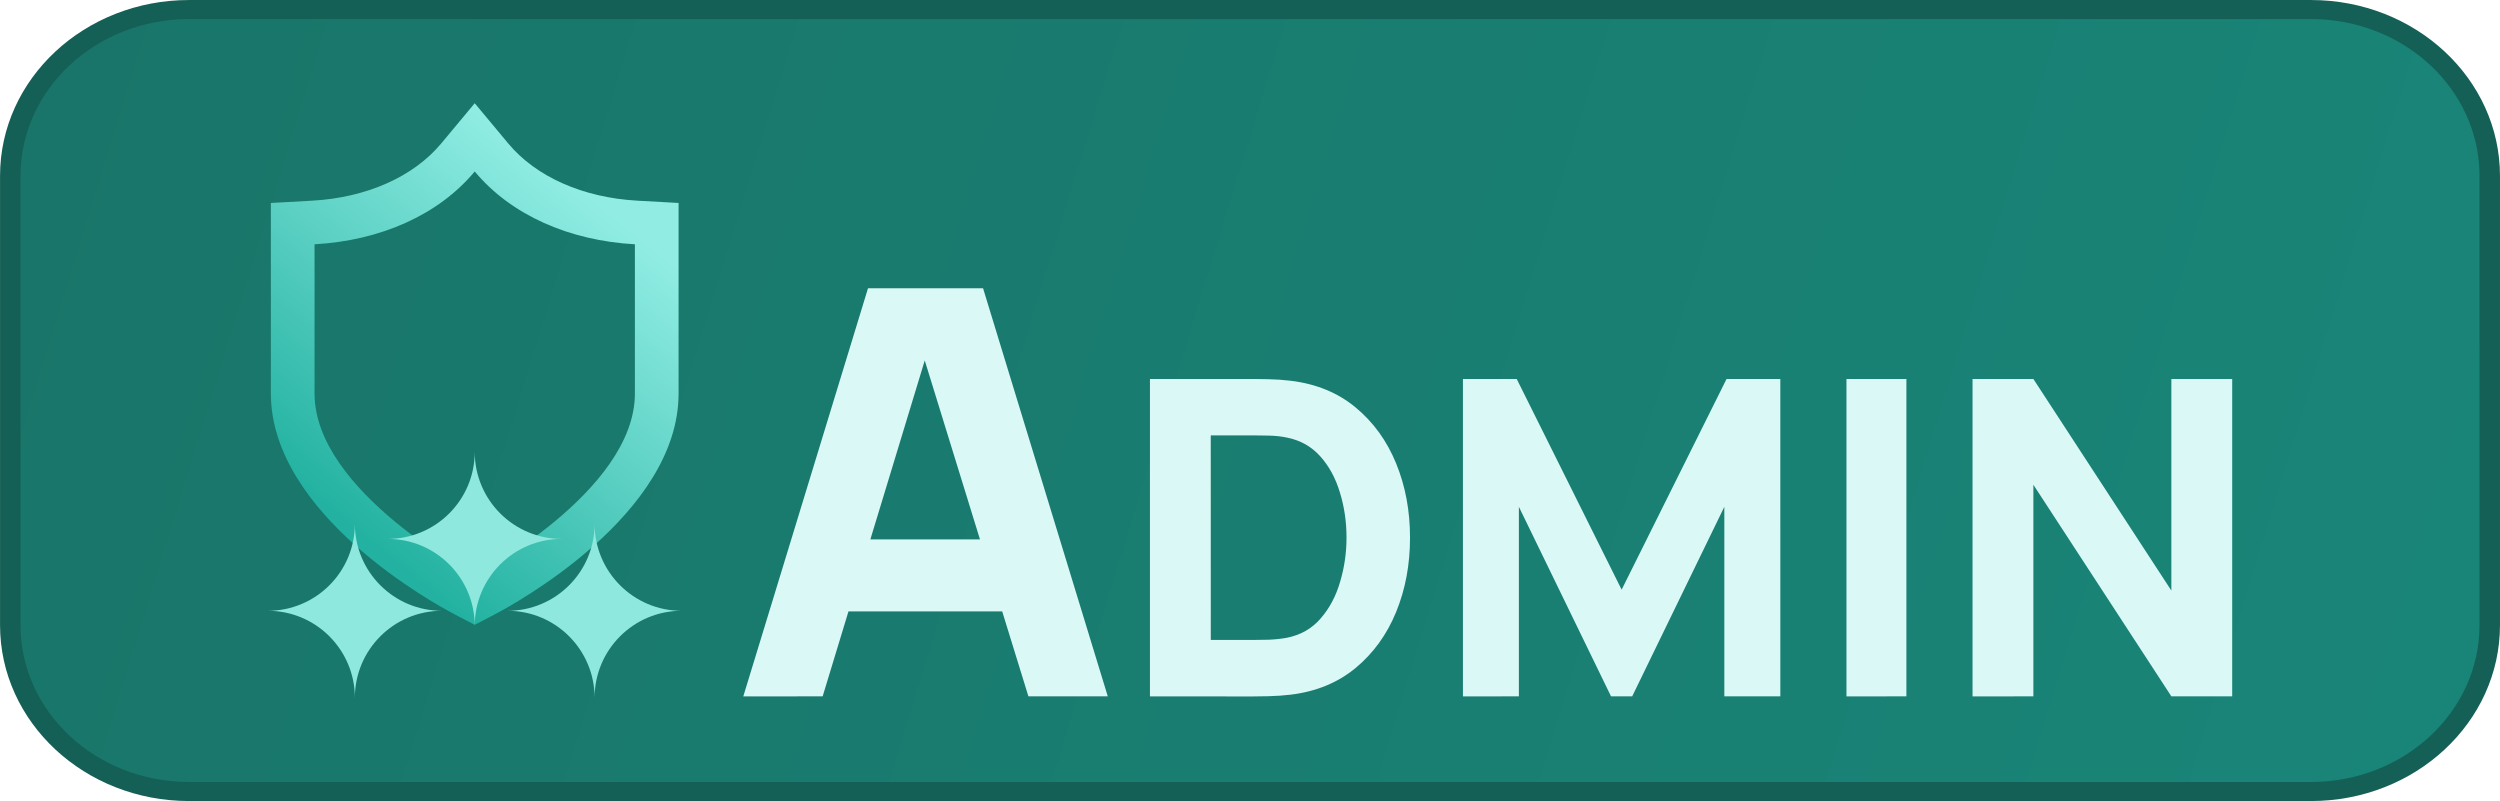
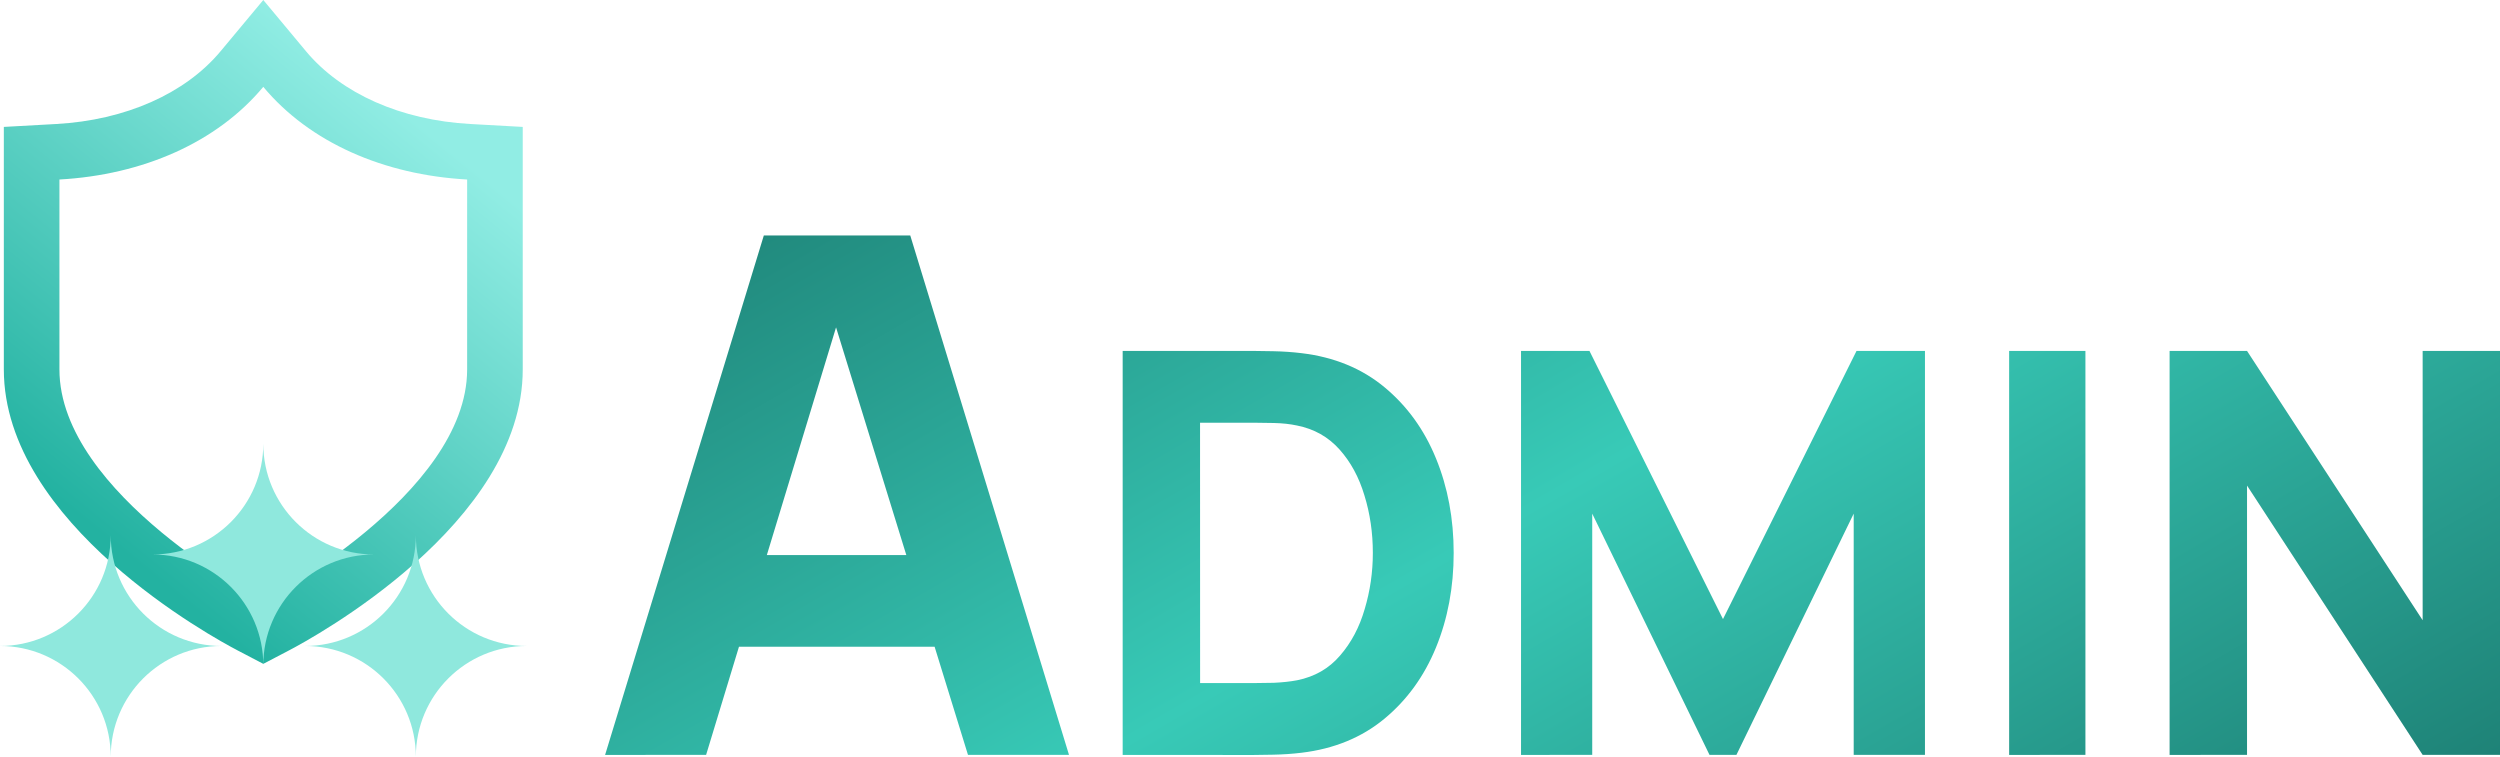
- <svg xmlns="http://www.w3.org/2000/svg" xmlns:xlink="http://www.w3.org/1999/xlink" width="28.009mm" height="8.974mm" viewBox="0 0 28.009 8.974" version="1.1" id="svg1">
+ <svg xmlns="http://www.w3.org/2000/svg" xmlns:xlink="http://www.w3.org/1999/xlink" width="22.007mm" height="6.661mm" viewBox="0 0 22.007 6.661" version="1.1" id="svg1">
  <defs id="defs1">
+     <linearGradient id="linearGradient3">
+       <stop style="stop-color:#156960;stop-opacity:1;" offset="0" id="stop4" />
+       <stop style="stop-color:#38cab7;stop-opacity:1;" offset="0.5" id="stop6" />
+       <stop style="stop-color:#156960;stop-opacity:1;" offset="1" id="stop5" />
+     </linearGradient>
    <linearGradient id="linearGradient49">
      <stop style="stop-color:#23b2a1;stop-opacity:1;" offset="0" id="stop49" />
      <stop style="stop-color:#91ede4;stop-opacity:1;" offset="1" id="stop50" />
-     </linearGradient>
-     <linearGradient id="linearGradient4">
-       <stop style="stop-color:#197569;stop-opacity:1;" offset="0" id="stop3" />
-       <stop style="stop-color:#198578;stop-opacity:1;" offset="1" id="stop4" />
    </linearGradient>
    <linearGradient id="swatch61">
      <stop style="stop-color:#197569;stop-opacity:1;" offset="0" id="stop61" />
    </linearGradient>
    <linearGradient id="linearGradient57">
      <stop style="stop-color:#ffffff;stop-opacity:1;" offset="0" id="stop57" />
      <stop style="stop-color:#ffffff;stop-opacity:0;" offset="1" id="stop58" />
    </linearGradient>
    <linearGradient xlink:href="#linearGradient57" id="linearGradient58" x1="55.894" y1="256" x2="456.107" y2="256" gradientUnits="userSpaceOnUse" />
-     <linearGradient xlink:href="#linearGradient4" id="linearGradient61" gradientUnits="userSpaceOnUse" x1="22.421" y1="37.591" x2="51.74" y2="45.998" />
    <linearGradient xlink:href="#linearGradient49" id="linearGradient62" gradientUnits="userSpaceOnUse" x1="130.069" y1="411.512" x2="381.932" y2="100.488" />
    <linearGradient xlink:href="#linearGradient49" id="linearGradient63" gradientUnits="userSpaceOnUse" x1="130.069" y1="411.512" x2="381.932" y2="100.488" />
+     <linearGradient xlink:href="#linearGradient3" id="linearGradient5" x1="122.037" y1="28.838" x2="138.47" y2="57.301" gradientUnits="userSpaceOnUse" />
+     <linearGradient xlink:href="#linearGradient3" id="linearGradient42" gradientUnits="userSpaceOnUse" x1="122.037" y1="28.838" x2="138.47" y2="57.301" />
+     <linearGradient xlink:href="#linearGradient3" id="linearGradient45" gradientUnits="userSpaceOnUse" x1="122.037" y1="28.838" x2="138.47" y2="57.301" />
  </defs>
-   <g id="g60" style="display:inline" transform="translate(52.38771,74.5657)">
-     <g id="g65" transform="translate(-58.48565,-36.52352)">
-       <path id="path51" style="display:inline;fill:url(#linearGradient61);fill-opacity:1;stroke:#156056;stroke-width:0.5;stroke-dasharray:none;stroke-opacity:1;paint-order:stroke fill markers" d="M 24.137,36.795 H 50.024 a 2.056,2.056 45 0 1 2.056,2.056 v 5.888 A 2.056,2.056 135 0 1 50.024,46.795 H 24.137 A 2.056,2.056 45 0 1 22.081,44.739 V 38.851 A 2.056,2.056 135 0 1 24.137,36.795 Z" transform="matrix(0.9183412,0,0,0.8547111,-13.94997,-69.27743)" />
-       <g id="g59" transform="matrix(0.5075376,0,0,0.5075376,0.1775336,-36.59969)" style="display:inline">
-         <g id="g58" transform="translate(-100.2647,-29.121)">
-           <g id="g57" transform="translate(14.51724,-5.922535)">
-             <g id="g56" style="display:inline;fill:#daf8f5;fill-opacity:1" transform="translate(0,0.2389773)">
-               <g id="g52" transform="matrix(0.02248803,0,0,0.02248803,102.1347,34.24153)" style="display:inline;fill:url(#linearGradient63);fill-opacity:1;stroke:none">
-                 <path class="st0" d="M 415.604,95.634 C 362.354,92.677 316.19,72.228 288.943,39.531 L 256.001,0 223.058,39.531 C 195.812,72.229 149.648,92.677 96.397,95.634 l -40.503,2.249 v 187.069 c 0,119.014 161.8,207.019 180.245,216.662 L 256.001,512 275.863,501.614 c 18.444,-9.642 180.244,-97.648 180.244,-216.662 V 97.883 Z M 256.001,66.979 c 35.725,42.882 92.904,67.898 157.224,71.468 0,0 0,110.771 0,146.505 0,96.475 -157.224,178.662 -157.224,178.662 0,0 -157.225,-82.187 -157.225,-178.662 0,-35.734 0,-146.505 0,-146.505 64.319,-3.57 121.499,-28.585 157.225,-71.468 z" id="path52" style="fill:url(#linearGradient62);fill-opacity:1;stroke:none" />
-               </g>
-               <g id="g55" transform="translate(74.82984,31.2704)" style="display:inline;fill:#8fe8dd;fill-opacity:1">
-                 <path d="m 30.416,12.254 c 0,1.061 -0.86,1.921 -1.921,1.921 1.061,0 1.921,0.86 1.921,1.921 0,-1.061 0.86,-1.921 1.921,-1.921 -1.061,0 -1.921,-0.86 -1.921,-1.921 z" stroke="#000000" stroke-width="17.639" stroke-linecap="round" stroke-linejoin="round" id="path53" style="fill:#8fe8dd;fill-opacity:1;stroke:none;stroke-width:0.194;stroke-dasharray:none" />
-                 <path d="m 33.062,10.667 c 0,1.061 -0.86,1.921 -1.921,1.921 1.061,0 1.921,0.86 1.921,1.921 0,-1.061 0.86,-1.921 1.921,-1.921 -1.061,0 -1.921,-0.86 -1.921,-1.921 z" stroke="#000000" stroke-width="17.639" stroke-linecap="round" stroke-linejoin="round" id="path54" style="fill:#8fe8dd;fill-opacity:1;stroke:none;stroke-width:0.194;stroke-dasharray:none" />
-                 <path d="m 35.708,12.254 c 0,1.061 -0.86,1.921 -1.921,1.921 1.061,0 1.921,0.86 1.921,1.921 0,-1.061 0.86,-1.921 1.921,-1.921 -1.061,0 -1.921,-0.86 -1.921,-1.921 z" stroke="#000000" stroke-width="17.639" stroke-linecap="round" stroke-linejoin="round" id="path55" style="fill:#8fe8dd;fill-opacity:1;stroke:none;stroke-width:0.194;stroke-dasharray:none" />
-               </g>
-             </g>
-             <g id="text57" style="font-weight:800;font-size:9.731px;font-family:Manrope;-inkscape-font-specification:'Manrope Ultra-Bold';fill:#daf8f5;stroke-width:1.97;paint-order:stroke fill markers" aria-label="ADMIN">
-               <path style="font-size:12.511px" d="M 113.82,47.574 116.573,38.565 h 2.54 l 2.753,9.008 h -1.752 l -2.452,-7.945 h 0.325 l -2.415,7.945 z m 1.652,-1.877 V 44.108 h 4.754 v 1.589 z" id="path20" />
-               <path d="M 122.797,47.574 V 40.567 h 2.267 q 0.083,0 0.341,0.005 0.258,0.005 0.496,0.034 0.847,0.102 1.435,0.589 0.589,0.487 0.895,1.236 0.307,0.749 0.307,1.64 0,0.89 -0.307,1.64 -0.307,0.749 -0.895,1.236 -0.589,0.487 -1.435,0.589 -0.238,0.029 -0.496,0.034 -0.258,0.005 -0.341,0.005 z m 1.343,-1.246 h 0.924 q 0.131,0 0.355,-0.005 0.224,-0.01 0.404,-0.044 0.457,-0.092 0.744,-0.428 0.292,-0.336 0.428,-0.808 0.141,-0.472 0.141,-0.973 0,-0.525 -0.146,-0.997 -0.141,-0.472 -0.433,-0.798 -0.292,-0.326 -0.735,-0.414 -0.18,-0.039 -0.404,-0.044 -0.224,-0.005 -0.355,-0.005 h -0.924 z m 5.566,1.246 V 40.567 h 1.187 l 2.316,4.651 2.316,-4.651 h 1.187 v 7.006 h -1.236 v -4.184 l -2.034,4.184 h -0.467 l -2.034,-4.184 v 4.184 z m 8.466,0 V 40.567 h 1.323 v 7.006 z m 2.783,0 V 40.567 h 1.343 l 3.046,4.671 V 40.567 h 1.343 v 7.006 h -1.343 l -3.046,-4.671 v 4.671 z" id="path21" />
-             </g>
-           </g>
+   <g id="g60" style="display:inline" transform="translate(55.47939,73.21684)">
+     <g id="g82" transform="translate(-0.6589108,0.1921251)">
+       <g id="g56" style="display:inline;fill:#daf8f5;fill-opacity:1" transform="matrix(0.5075376,0,0,0.5075376,-107.2619,-90.78783)">
+         <g id="g52" transform="matrix(0.02248803,0,0,0.02248803,102.1347,34.24153)" style="display:inline;fill:url(#linearGradient63);fill-opacity:1;stroke:none">
+           <path class="st0" d="M 415.604,95.634 C 362.354,92.677 316.19,72.228 288.943,39.531 L 256.001,0 223.058,39.531 C 195.812,72.229 149.648,92.677 96.397,95.634 l -40.503,2.249 v 187.069 c 0,119.014 161.8,207.019 180.245,216.662 L 256.001,512 275.863,501.614 c 18.444,-9.642 180.244,-97.648 180.244,-216.662 V 97.883 Z M 256.001,66.979 c 35.725,42.882 92.904,67.898 157.224,71.468 0,0 0,110.771 0,146.505 0,96.475 -157.224,178.662 -157.224,178.662 0,0 -157.225,-82.187 -157.225,-178.662 0,-35.734 0,-146.505 0,-146.505 64.319,-3.57 121.499,-28.585 157.225,-71.468 z" id="path52" style="fill:url(#linearGradient62);fill-opacity:1;stroke:none" />
        </g>
+         <g id="g55" transform="translate(74.82984,31.2704)" style="display:inline;fill:#8fe8dd;fill-opacity:1">
+           <path d="m 30.416,12.254 c 0,1.061 -0.86,1.921 -1.921,1.921 1.061,0 1.921,0.86 1.921,1.921 0,-1.061 0.86,-1.921 1.921,-1.921 -1.061,0 -1.921,-0.86 -1.921,-1.921 z" stroke="#000000" stroke-width="17.639" stroke-linecap="round" stroke-linejoin="round" id="path53" style="fill:#8fe8dd;fill-opacity:1;stroke:none;stroke-width:0.194;stroke-dasharray:none" />
+           <path d="m 33.062,10.667 c 0,1.061 -0.86,1.921 -1.921,1.921 1.061,0 1.921,0.86 1.921,1.921 0,-1.061 0.86,-1.921 1.921,-1.921 -1.061,0 -1.921,-0.86 -1.921,-1.921 z" stroke="#000000" stroke-width="17.639" stroke-linecap="round" stroke-linejoin="round" id="path54" style="fill:#8fe8dd;fill-opacity:1;stroke:none;stroke-width:0.194;stroke-dasharray:none" />
+           <path d="m 35.708,12.254 c 0,1.061 -0.86,1.921 -1.921,1.921 1.061,0 1.921,0.86 1.921,1.921 0,-1.061 0.86,-1.921 1.921,-1.921 -1.061,0 -1.921,-0.86 -1.921,-1.921 z" stroke="#000000" stroke-width="17.639" stroke-linecap="round" stroke-linejoin="round" id="path55" style="fill:#8fe8dd;fill-opacity:1;stroke:none;stroke-width:0.194;stroke-dasharray:none" />
+         </g>
+       </g>
+       <g id="text57" style="font-weight:800;font-size:9.731px;font-family:Manrope;-inkscape-font-specification:'Manrope Ultra-Bold';fill:url(#linearGradient5);stroke-width:1.97;paint-order:stroke fill markers" transform="matrix(0.5075376,0,0,0.5075376,-107.2619,-90.90912)" aria-label="ADMIN">
+         <path style="font-size:12.511px;fill:url(#linearGradient42)" d="M 113.82,47.574 116.573,38.565 h 2.54 l 2.753,9.008 h -1.752 l -2.452,-7.945 h 0.325 l -2.415,7.945 z m 1.652,-1.877 V 44.108 h 4.754 v 1.589 z" id="path17" />
+         <path d="M 122.797,47.574 V 40.567 h 2.267 q 0.083,0 0.341,0.005 0.258,0.005 0.496,0.034 0.847,0.102 1.435,0.589 0.589,0.487 0.895,1.236 0.307,0.749 0.307,1.64 0,0.89 -0.307,1.64 -0.307,0.749 -0.895,1.236 -0.589,0.487 -1.435,0.589 -0.238,0.029 -0.496,0.034 -0.258,0.005 -0.341,0.005 z m 1.343,-1.246 h 0.924 q 0.131,0 0.355,-0.005 0.224,-0.01 0.404,-0.044 0.457,-0.092 0.744,-0.428 0.292,-0.336 0.428,-0.808 0.141,-0.472 0.141,-0.973 0,-0.525 -0.146,-0.997 -0.141,-0.472 -0.433,-0.798 -0.292,-0.326 -0.735,-0.414 -0.18,-0.039 -0.404,-0.044 -0.224,-0.005 -0.355,-0.005 h -0.924 z m 5.566,1.246 V 40.567 h 1.187 l 2.316,4.651 2.316,-4.651 h 1.187 v 7.006 h -1.236 v -4.184 l -2.034,4.184 h -0.467 l -2.034,-4.184 v 4.184 z m 8.466,0 V 40.567 h 1.323 v 7.006 z m 2.783,0 V 40.567 h 1.343 l 3.046,4.671 V 40.567 h 1.343 v 7.006 h -1.343 l -3.046,-4.671 v 4.671 z" id="path18" style="fill:url(#linearGradient45)" />
      </g>
    </g>
  </g>
</svg>
